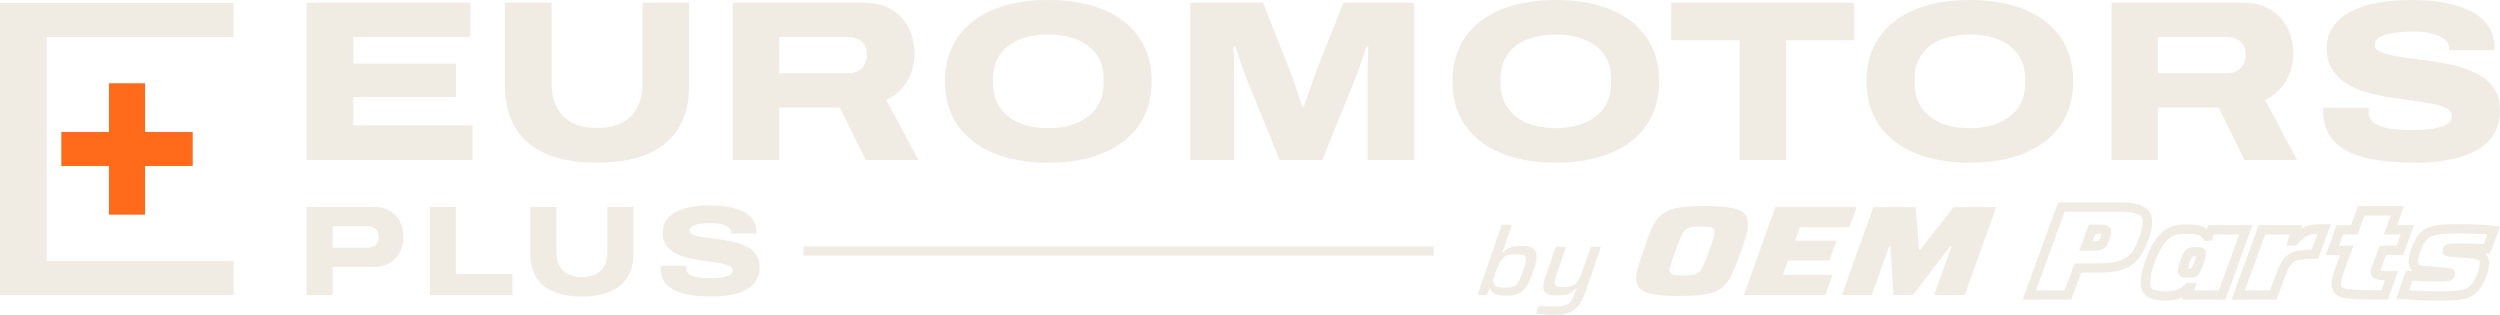
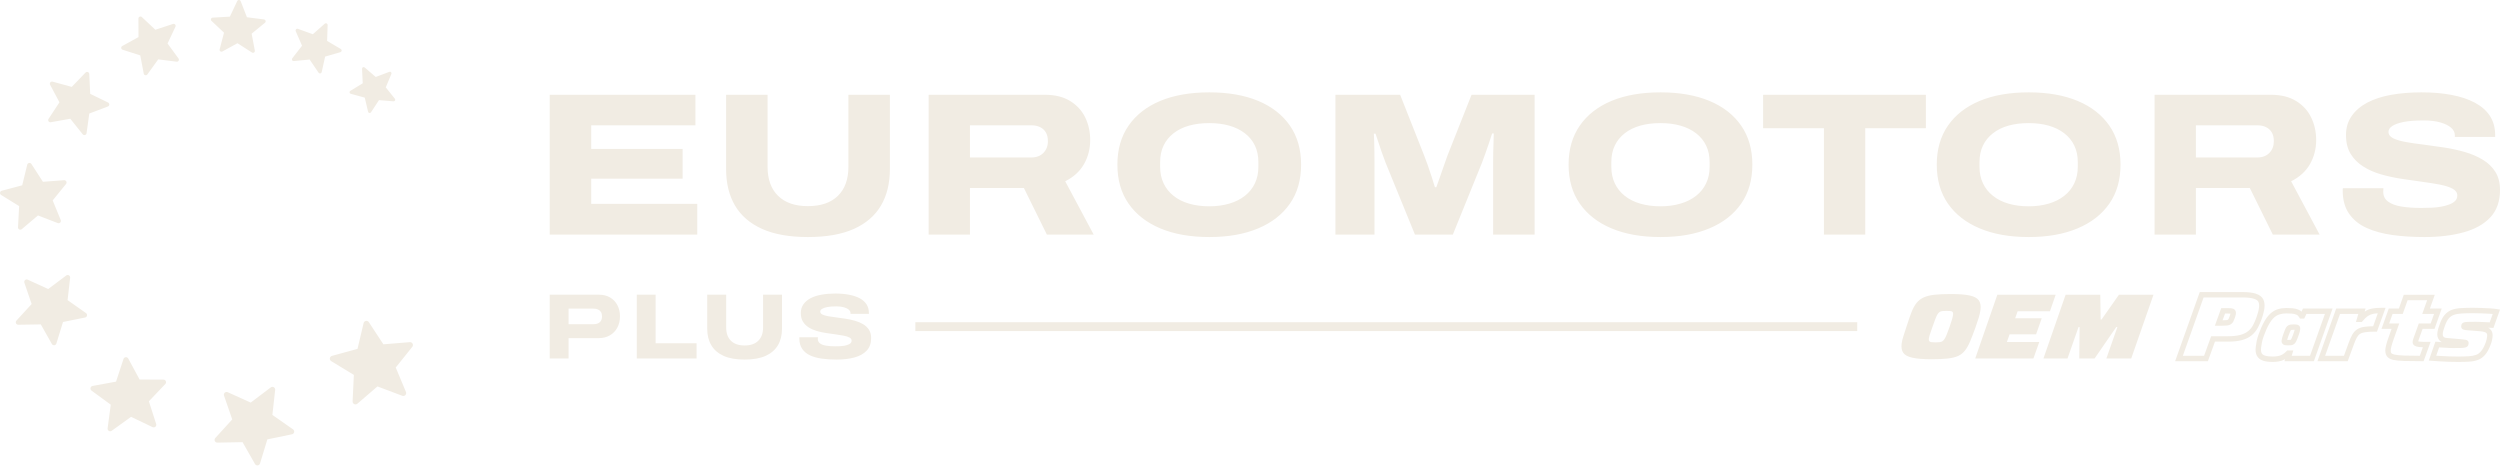
- <svg xmlns="http://www.w3.org/2000/svg" width="1712.33" height="215.51" viewBox="0 0 1712.33 215.51">
-   <path fill="#f1ece3" fill-rule="evenodd" d="M0 2.04h160v23.3H32v153.4h128v23.3H0zm680.34 102.75q15.83 6.66 37.78 6.66 21.79 0 37.62-6.66 15.83-6.67 24.45-19.05t8.62-30.09q0-17.56-8.62-30.02T755.74 6.59Q739.91 0 718.12 0q-21.95 0-37.78 6.59-15.83 6.58-24.45 19.04t-8.62 30.02q0 17.71 8.62 30.09t24.45 19.05m347.57 0q15.83 6.66 37.78 6.66 21.79 0 37.62-6.66 15.83-6.67 24.45-19.05t8.62-30.09q0-17.56-8.62-30.02t-24.45-19.04Q1087.48 0 1065.69 0q-21.95 0-37.78 6.59-15.83 6.58-24.45 19.04t-8.62 30.02q0 17.71 8.62 30.09t24.45 19.05m283.61 0q15.83 6.66 37.78 6.66 21.79 0 37.62-6.66 15.83-6.67 24.45-19.05t8.62-30.09q0-17.56-8.62-30.02t-24.45-19.04Q1371.09 0 1349.3 0q-21.95 0-37.78 6.59-15.83 6.58-24.45 19.04t-8.62 30.02q0 17.71 8.62 30.09t24.45 19.05m317.97 5.09q11.36 1.57 24.69 1.57 16.77 0 30.01-3.61 13.25-3.6 20.69-11.6 7.45-7.99 7.45-21 0-8.31-3.61-14.03-3.6-5.72-9.79-9.4-6.19-3.69-13.8-5.88-7.6-2.2-15.75-3.45t-15.75-2.19q-7.6-.95-13.8-2.04-6.19-1.1-9.79-2.9-3.61-1.8-3.61-4.94 0-2.51 2.9-4.47t8.78-3.13q5.88-1.18 15.28-1.18 7.68 0 13.09 1.57t8.23 4.08q2.82 2.5 2.82 5.8v1.25h31.04v-2.2q-.16-8.15-4.16-14.18-3.99-6.03-11.52-10.03-7.52-4-17.87-5.96Q1664.68 0 1651.82 0q-12.53 0-23.19 1.88t-18.42 5.96-12.15 10.34q-4.39 6.27-4.39 14.74 0 8.62 3.61 14.5 3.6 5.88 9.72 9.72 6.11 3.84 13.71 6.03 7.6 2.2 15.83 3.45t15.83 2.27q7.61 1.02 13.72 2.2 6.11 1.17 9.72 3.13 3.6 1.96 3.6 5.25 0 2.51-1.64 4.16-1.65 1.64-4.55 2.74t-6.42 1.72q-3.53.63-7.45.79-3.92.15-7.68.15-8.78 0-15.36-1.09-6.59-1.1-10.27-3.84-3.68-2.75-3.68-7.61 0-.62.08-1.33.07-.7.07-1.33h-31.19q-.15.31-.15.86v1.02q0 10.66 4.85 17.71 4.86 7.06 13.48 10.97 8.62 3.92 19.99 5.49M210 1.88v107.69h113.64V85.9h-81.66V66.46h70.37V43.58h-70.37V25.4h80.25V1.88zm163.6 103.3q13.95 6.27 35.27 6.27 21.47 0 35.42-6.27t20.85-17.95 6.9-28.29V1.88h-31.98v55.49q0 14.42-8.07 22.34-8.07 7.91-23.12 7.91-14.89 0-22.97-7.91-8.07-7.92-8.07-22.34V1.88h-31.97v57.06q0 16.61 6.89 28.29 6.9 11.68 20.85 17.95M501.89 1.88v107.69h31.82v-35.9h41.54l17.71 35.9h36.05L607.07 68.5q9.71-4.86 14.49-13.24 4.78-8.39 4.78-18.58 0-9.4-3.84-17.32t-11.6-12.7q-7.75-4.78-19.35-4.78zm313.34 0v107.69h30.1V53.92q0-4.23-.08-8.46t-.16-7.84q-.08-3.6-.23-5.8h1.25q.78 2.2 1.96 5.88t2.67 7.92q1.48 4.23 3.05 8.3l22.73 55.65h29.15l22.58-55.65q1.09-2.82 2.5-6.89 1.41-4.08 2.82-8.15 1.42-4.08 2.35-7.21h1.26q0 2.82-.16 6.81-.15 4-.23 8.08-.08 4.07-.08 7.36v55.65h31.97V1.88h-48.59L901.6 48.59q-1.26 3.29-2.82 7.92-1.57 4.62-3.14 8.93-1.56 4.31-2.66 7.6h-1.1q-1.1-3.6-2.59-8.22-1.49-4.63-3.05-9.02-1.57-4.38-2.67-7.21L865.08 1.88zm376.3 25.71v81.98h31.82V27.59h46.71V1.88h-125.39v25.71zm254.73-25.71v107.69h31.81v-35.9h41.54l17.71 35.9h36.06l-21.95-41.07q9.72-4.86 14.5-13.24 4.78-8.39 4.78-18.58 0-9.4-3.84-17.32t-11.6-12.7-19.36-4.78zM733.4 85.74q-6.97 2.04-15.28 2.04-8.62 0-15.6-2.04-6.97-2.04-11.99-6.03-5.02-4-7.68-9.64-2.66-5.65-2.66-12.7v-3.6q0-7.21 2.66-12.78 2.66-5.56 7.68-9.48t11.99-5.88q6.98-1.96 15.6-1.96 8.31 0 15.28 1.96 6.98 1.96 12.07 5.88t7.76 9.48q2.66 5.57 2.66 12.78v3.6q0 7.05-2.66 12.7-2.67 5.64-7.76 9.64-5.09 3.99-12.07 6.03m347.57 0q-6.97 2.04-15.28 2.04-8.62 0-15.6-2.04-6.97-2.04-11.99-6.03-5.01-4-7.68-9.64-2.66-5.65-2.66-12.7v-3.6q0-7.21 2.66-12.78 2.67-5.56 7.68-9.48 5.02-3.92 11.99-5.88 6.98-1.96 15.6-1.96 8.31 0 15.28 1.96 6.98 1.96 12.07 5.88 5.1 3.92 7.76 9.48 2.66 5.57 2.66 12.78v3.6q0 7.05-2.66 12.7-2.66 5.64-7.76 9.64-5.09 3.99-12.07 6.03m283.61 0q-6.98 2.04-15.28 2.04-8.62 0-15.6-2.04-6.97-2.04-11.99-6.03-5.02-4-7.68-9.64-2.66-5.65-2.66-12.7v-3.6q0-7.21 2.66-12.78 2.66-5.56 7.68-9.48t11.99-5.88q6.98-1.96 15.6-1.96 8.3 0 15.28 1.96t12.07 5.88 7.76 9.48q2.66 5.57 2.66 12.78v3.6q0 7.05-2.66 12.7-2.67 5.64-7.76 9.64-5.09 3.99-12.07 6.03M581.04 50.16h-47.33V25.4h47.33q3.92 0 6.74 1.41 2.83 1.41 4.39 4.07 1.57 2.67 1.57 6.74 0 5.49-3.45 9.01-3.44 3.53-9.25 3.53m944.37 0h-47.34V25.4h47.34q3.92 0 6.74 1.41t4.39 4.07q1.57 2.67 1.57 6.74 0 5.49-3.45 9.01-3.45 3.53-9.25 3.53M473.9 202.22q6.36.87 13.82.87 9.39 0 16.81-2.02 7.42-2.01 11.59-6.49t4.17-11.76q0-4.65-2.02-7.86-2.02-3.2-5.49-5.27-3.47-2.06-7.72-3.29-4.26-1.23-8.82-1.93-4.57-.7-8.83-1.23-4.25-.52-7.72-1.14-3.47-.61-5.49-1.62t-2.02-2.77q0-1.4 1.63-2.5 1.62-1.1 4.91-1.76 3.29-.65 8.56-.65 4.3 0 7.33.87 3.03.88 4.61 2.29 1.58 1.4 1.58 3.24v.71h17.38v-1.23q-.09-4.57-2.33-7.95-2.23-3.38-6.45-5.61-4.21-2.24-10.01-3.34-5.79-1.1-12.99-1.1-7.02 0-12.99 1.06-5.97 1.05-10.31 3.33-4.35 2.28-6.8 5.8-2.46 3.51-2.46 8.25 0 4.83 2.02 8.12t5.44 5.44 7.68 3.38 8.87 1.93q4.6.7 8.86 1.27t7.68 1.23 5.44 1.76q2.02 1.09 2.02 2.94 0 1.4-.92 2.32-.92.93-2.55 1.54-1.62.61-3.59.96-1.98.36-4.17.44-2.2.09-4.3.09-4.92 0-8.61-.61-3.68-.62-5.75-2.15-2.06-1.54-2.06-4.26 0-.35.05-.75.04-.39.04-.74h-17.47q-.09.17-.09.48v.57q0 5.97 2.72 9.92 2.73 3.95 7.55 6.14 4.83 2.2 11.2 3.08M210 141.74v60.3h17.82v-19.22h28.53q5.88 0 10.4-2.59t7.06-7.24q2.55-4.66 2.55-10.8 0-5.97-2.46-10.62t-6.93-7.24q-4.48-2.59-10.36-2.59zm84.43 0v60.3h56.53v-14.4h-38.71v-45.9zm84.32 57.84q7.81 3.51 19.75 3.51 12.02 0 19.84-3.51 7.81-3.51 11.67-10.05t3.86-15.84v-31.95h-17.9v31.07q0 8.08-4.52 12.51t-12.95 4.43q-8.34 0-12.86-4.43t-4.52-12.51v-31.07h-17.91v31.95q0 9.3 3.86 15.84 3.87 6.54 11.68 10.05m-127.41-29.93h-23.52V154.9h23.52q2.64 0 4.44.88 1.79.88 2.72 2.46.92 1.58.92 4.12 0 3.43-2.06 5.36-2.07 1.93-6.02 1.93m299.053-.915h431.559v6.395H550.393zm476.337 33.405q2.44.42 5.26.42 3.65 0 6.33-.78 2.7-.78 4.73-2.62 2.05-1.85 3.69-5.05 1.64-3.21 3.33-8.13.97-2.53 1.5-4.6.52-2.07.73-3.76.43-3.49-.53-5.47-.98-1.97-3.46-2.82-2.5-.84-6.67-.84-2.56 0-4.77.36-2.19.35-4.1 1.42-1.92 1.07-3.53 3.14h-.33l6.63-19.49h-7.01l-16.47 48.12h6.32l1.91-4.53h.41q.48 2.07 2.03 3.14 1.56 1.07 4 1.49m32.94 13.24q2.24.13 4.33.13 5.65 0 9.28-.97 3.62-.97 5.96-3.08 2.35-2.1 4.03-5.37t3.26-7.94l9.99-29.14h-6.94l-6.04 17.36q-.92 2.59-1.87 4.53-.94 1.94-2.28 3.21-1.33 1.26-3.33 1.87-1.99.62-4.82.62-2.56 0-3.99-.23-1.42-.22-2.02-1.07-.6-.84-.4-2.52.12-.97.58-2.53.47-1.55 1.07-3.17l6.13-18.07h-7.01l-6.91 20.01q-.55 1.75-.97 3.24-.41 1.49-.57 2.78-.3 2.47.43 4.12.74 1.65 2.9 2.46t6.13.81q3.31 0 5.7-.58 2.39-.59 4.15-1.72 1.75-1.13 3.02-2.62h.47q-.28.64-.58 1.39-.29.74-.65 1.46-.94 2.78-1.91 4.59-.97 1.82-2.38 2.89t-3.83 1.55q-2.41.49-6.25.49-1.35 0-3.05-.07-1.71-.06-3.59-.19-1.87-.13-3.81-.2l-1.79 5.25q1.33.19 3.32.39 1.99.19 4.24.32m-24.59-18.75q-2 .36-5.02.36-4.12 0-5.82-1.2-1.71-1.2-1.36-4.05.11-.84.48-2.2.36-1.36.98-3.08.62-1.71 1.38-3.49.75-1.79 1.54-3.21.77-1.42 1.48-2.27 1.04-1.29 2.23-2 1.2-.72 2.86-1.04t3.94-.32q2.91 0 4.58.32 1.68.32 2.33 1.33.65 1 .41 2.94-.14 1.17-.62 2.85-.47 1.69-1.28 3.95-1.28 3.83-2.38 6.16t-2.41 3.46q-1.32 1.14-3.32 1.49m96.32 4.75q6.52 1.36 18.46 1.36 9.25 0 15.4-.7 6.14-.7 10.12-2.41 3.96-1.7 6.68-5.03 2.71-3.33 5.05-8.62 2.33-5.3 5.12-13.08 1.93-5.52 3.21-9.63 1.26-4.12 1.67-7.44.68-5.52-1.62-8.75-2.3-3.24-8.77-4.6-6.47-1.35-18.12-1.35-9.54 0-15.83.69-6.3.7-10.42 2.59-4.14 1.88-6.9 5.2-2.77 3.33-4.9 8.58-2.14 5.25-4.61 12.78-1.83 5.51-3.31 9.67-1.47 4.16-1.87 7.48-.68 5.52 1.72 8.71 2.4 3.2 8.92 4.55m84.58-59.56-21.54 60.22h55.75l4.96-13.83h-33.99l3.53-9.8h28.3l4.85-13.57h-28.32l3.25-9.19h33.89l5.07-13.83zm67.17 0-21.54 60.22h20.4l12-33.43h.87l1.96 33.43h13.39l25.56-33.43h.97l-12 33.43h20.99l21.55-60.22h-29.18l-22.81 29.06h-.87l-2.41-29.06zm-124.69 46.61q-2.25.22-5.52.22-3.36 0-5.6-.26-2.23-.27-3.07-1.19-.86-.91-.59-3.1.16-1.31.71-3.02.54-1.71 1.36-3.98.81-2.28 1.83-5.17 1.76-4.9 3.01-8.05t2.43-4.9q1.17-1.75 2.72-2.54 1.54-.79 3.73-1 2.2-.22 5.48-.22 3.75 0 5.83.26 2.09.26 2.89 1.18t.51 3.28q-.24 1.93-1.18 4.9-.94 2.98-2.41 7.09-1.85 4.9-3.11 8.05-1.25 3.15-2.53 4.91-1.27 1.75-2.76 2.53-1.49.79-3.73 1.01m292.94-49.81h-41.75l-.76 2.1-23.53 64.52h33.23l6.86-18.47h12.24q8.52 0 14.15-1.56 5.87-1.63 9.6-4.67 3.7-3.02 5.99-7.15 2.1-3.8 3.71-8.24 1.08-2.92 1.78-5.57.71-2.71.99-5.02.64-5.22-1.3-8.83-2.08-3.86-7.7-5.6-4.85-1.51-13.51-1.51m153.69 65.31q3.83.86 10.78 1.09 6.71.22 17.35.22h2.23l7.14-19.53h-4.57q-4.43 0-6.72-.24-.5-.05-.88-.1l3.89-10.68h11.68l7.45-20.49h-11.59l4.69-12.95h-31.55l-4.68 12.95h-9.97l-7.45 20.49h9.88l-2.67 7.35q-.76 2.07-1.35 3.93-.6 1.89-1 3.47-.44 1.67-.63 3.19-.53 4.36 1.23 7.2 1.88 3.03 6.74 4.1m-190.96-58.91-19.63 53.82h19.65l6.86-18.47h16.68q7.66 0 12.45-1.32 4.57-1.27 7.26-3.47 2.74-2.24 4.43-5.29 1.86-3.36 3.29-7.32 1-2.68 1.62-5.03.59-2.27.83-4.16.38-3.2-.6-5.01-.84-1.56-3.96-2.54-3.92-1.21-11.61-1.21zm216.85 53.82q-9.01-.02-14.9-.22-6.35-.21-9.62-.93-2.22-.49-2.68-1.24-.57-.92-.31-3.04.13-1.1.47-2.39.36-1.4.9-3.11.55-1.72 1.27-3.69l5.79-15.93h-9.88l2.8-7.69h9.98l4.68-12.95h17.95l-4.69 12.95h11.57l-2.8 7.69h-11.67l-5.41 14.84q-.21.53-.35 1.1-.09.34-.16.58-.17.57-.23 1.08-.37 2.95 2.2 4.61 1.52.99 4.74 1.33 1.2.13 2.84.2zm-54.03-44.64h-29.92l-.76 2.11-17.83 48.93h30.84l5.84-15.65q1.57-4.4 3.08-7 1.25-2.17 2.92-3.24 1.74-1.11 4.9-1.53 3.64-.5 9.51-.5h2.23l8.79-23.82h-4.59q-5.69 0-9.46.72-3.44.65-6.24 2.24zm-8.66 6.4h-16.78l-13.93 38.24h17.26l4.28-11.49q1.75-4.86 3.54-7.96 2.03-3.51 5.02-5.42 2.92-1.87 7.48-2.49 3.32-.46 8.14-.54l4.01-10.89q-2.04.15-3.61.45-2.86.54-4.98 1.94-2.29 1.51-5.02 4.67l-.95 1.11h-6.8zm84.8 44.8q4.36.27 8.99.41 4.61.13 8.75.13 6.08 0 10.69-.27 5.01-.3 8.89-1.72 4.25-1.56 7.42-5.32 2.98-3.53 5.26-9.65.8-2.03 1.19-3.8.37-1.68.54-3.05.55-4.44-1.48-7.13-.54-.73-1.19-1.33.5.03 1.01.05l2.36.13 6.81-18.6-3.88-.57q-2.49-.37-6.41-.64-3.88-.26-8.37-.4-4.46-.14-8.8-.14-6.48 0-11.39.28-5.27.28-9.19 1.65-4.29 1.51-7.32 4.93-2.9 3.26-4.95 9.02-.77 2.15-1.38 4.16-.66 2.19-.91 4.12-.52 4.34 1.9 7.32.34.42.74.8-.96-.07-1.92-.15l-2.45-.2-6.79 19.13 4.16.32q3.39.26 7.72.52m-178.85-.61q.01 0 .01.01 3.82 1.14 9.46 1.14 2.84 0 5.67-.43 2.74-.42 5.4-1.64l-.41 1.37h29.88l18.59-51.04h-30.12l-1.28 2.64q-1.15-.9-2.53-1.47-2.91-1.2-6.22-1.46-2.94-.23-5.86-.23-4.55 0-8.41 1.13-4.09 1.21-7.52 4.21-3.3 2.88-6.22 7.84-2.78 4.75-5.44 12.02-1.28 3.45-1.93 6.53-.62 2.98-.91 5.39-.68 5.48 1.19 8.92 2.03 3.7 6.65 5.07m28.73-5.95 1.51-5.08h-6.83l-.94.96q-2.03 2.07-4.1 3.1-2.1 1.05-4.19 1.37-2.35.35-4.71.35-4.71 0-7.63-.87l-.01-.01q-2.11-.62-2.86-2-.89-1.64-.47-5.08.27-2.15.83-4.85.55-2.62 1.67-5.65 2.46-6.73 4.96-10.98 2.38-4.06 4.9-6.26 2.39-2.08 5.12-2.89 2.98-.87 6.61-.87 2.67 0 5.36.21 2.31.18 4.26.98 1.46.61 2.41 2.17l.93 1.54h4.8l2.13-4.38h16.98l-13.93 38.24zm-78.91-27.12h8.2q2.77 0 4.54-.2 2.31-.24 3.88-1.16 1.73-1.02 2.76-2.89.8-1.41 1.52-3.58.33-.95.6-1.85.33-1.1.43-1.97.35-2.86-1.34-4.55-1.39-1.37-3.9-1.6-1.53-.15-4.18-.15h-5.81zm246.77 27.82q-4.05 0-8.57-.13-4.52-.12-8.78-.39-1.81-.11-3.44-.22l2.34-6.61q1.01.07 2.03.13l4.29.26q2.13.14 4 .19 1.82.04 3.16.04 4.21 0 6.7-.04 2.65-.06 4.05-.26 1.71-.26 2.67-.81 1.49-.82 1.93-2.47.17-.58.23-1.14.47-3.72-3.59-4.44-1.16-.19-4.55-.47l-13.59-1.12q-2.41-.23-3.12-1.12-.7-.86-.51-2.48.18-1.39.68-3.06.56-1.85 1.29-3.88 1.62-4.58 3.71-6.92 1.93-2.18 4.64-3.13 3.07-1.07 7.44-1.31 4.73-.26 11.03-.26 4.24 0 8.61.14 4.37.12 8.12.38 1.04.07 1.97.15l-2.43 6.65q-2.05-.1-4.02-.18-3.09-.15-5.43-.23-2.4-.09-3.56-.09-3.82 0-6.16.04-2.38.05-3.64.14-1.68.13-2.75.63-1.79.77-2.27 2.53-.16.56-.23 1.19-.43 3.23 3.04 4.27 1.22.37 4.64.57l11.85.87q2.02.15 3.84.7 1.16.35 1.78 1.18.48.63.24 2.51-.13 1.07-.43 2.45-.29 1.28-.94 2.94-1.89 5.08-4.15 7.77-2.09 2.46-4.74 3.44-3 1.1-7.05 1.34-4.43.25-10.33.25m-237.55-34.23q1.72-.02 2.86-.15.93-.1 1.3-.32.21-.12.44-.53.48-.85 1.04-2.54.28-.8.51-1.54-1.13-.06-2.86-.06h-1.37zm65.53 24.96q1.91 0 3.06-.16 1.83-.27 3.1-1.35.98-.85 1.77-2.23.46-.81.99-1.98.54-1.18 1.02-2.55l.91-2.49q.5-1.37.83-2.58.32-1.24.43-2.08.46-3.88-2.43-5.1-1.32-.58-4.38-.58-2.05 0-3.4.22-1.99.33-3.4 1.6-1.28 1.14-2.18 3.34-.66 1.58-1.69 4.23l-.03.08-.02.07q-.65 1.96-1.05 3.23-.51 1.55-.67 2.84-.26 2.29 1.1 3.83 1.23 1.35 3.36 1.56 1.04.1 2.68.1m2.11-6.49q.1-.13.24-.37.32-.59.75-1.52.42-.92.84-2.09l.91-2.49q.34-.95.57-1.74h-.12q-1.55 0-2.34.12-.15.03-.2.08-.18.16-.54 1.02-.61 1.48-1.6 4.01-.61 1.84-1 3.07h.38q1.41 0 2.11-.09" />
-   <path fill="#ff6b1a" fill-rule="evenodd" d="M99.35 57.04h-24.7v33.35H42v23.3h32.65v33.35h24.7v-33.35H132v-23.3H99.35z" />
+ <svg xmlns="http://www.w3.org/2000/svg" width="565.16" height="105.21" viewBox="0 0 565.16 105.21">
+   <path fill="#f1ece3" fill-rule="evenodd" d="M262.303 51.628q4.65 1.96 11.09 1.96 6.39 0 11.04-1.96 4.64-1.95 7.17-5.59 2.53-3.63 2.53-8.83 0-5.15-2.53-8.81-2.53-3.65-7.17-5.59-4.65-1.93-11.04-1.93-6.44 0-11.09 1.93-4.64 1.94-7.17 5.59-2.53 3.66-2.53 8.81 0 5.2 2.53 8.83 2.53 3.64 7.17 5.59m102 0q4.65 1.96 11.09 1.96 6.39 0 11.04-1.96 4.65-1.95 7.18-5.59 2.53-3.63 2.53-8.83 0-5.15-2.53-8.81-2.53-3.65-7.18-5.59-4.65-1.93-11.04-1.93-6.44 0-11.09 1.93-4.64 1.94-7.17 5.59-2.53 3.66-2.53 8.81 0 5.2 2.53 8.83 2.53 3.64 7.17 5.59m83.24 0q4.64 1.96 11.08 1.96 6.39 0 11.04-1.96 4.65-1.95 7.18-5.59 2.53-3.63 2.53-8.83 0-5.15-2.53-8.81-2.53-3.65-7.18-5.59-4.65-1.93-11.04-1.93-6.44 0-11.08 1.93-4.65 1.94-7.18 5.59-2.53 3.66-2.53 8.81 0 5.2 2.53 8.83 2.53 3.64 7.18 5.59m93.31 1.5q3.33.46 7.24.46 4.93 0 8.81-1.06 3.89-1.06 6.08-3.4 2.18-2.35 2.18-6.17 0-2.44-1.06-4.12-1.06-1.67-2.87-2.75-1.82-1.09-4.05-1.73t-4.62-1.01q-2.4-.37-4.63-.65-2.23-.27-4.05-.59-1.81-.33-2.87-.85-1.06-.53-1.06-1.45 0-.74.85-1.32.85-.57 2.58-.92 1.72-.34 4.48-.34 2.26 0 3.85.46 1.58.46 2.41 1.2.83.73.83 1.7v.37h9.11v-.65q-.05-2.39-1.22-4.16-1.18-1.77-3.38-2.94-2.21-1.18-5.25-1.75-3.03-.58-6.81-.58-3.68 0-6.8.55-3.13.56-5.41 1.75-2.28 1.2-3.56 3.04-1.29 1.84-1.29 4.32 0 2.53 1.06 4.26 1.05 1.72 2.85 2.85 1.79 1.13 4.02 1.77t4.65 1.01q2.41.37 4.65.67 2.23.3 4.02.64 1.79.35 2.85.92 1.06.58 1.06 1.54 0 .74-.48 1.22-.49.49-1.34.81t-1.88.5q-1.04.19-2.19.23-1.15.05-2.25.05-2.58 0-4.51-.32t-3.01-1.13q-1.08-.8-1.08-2.23 0-.18.02-.39t.02-.39h-9.15q-.05.09-.05.25v.3q0 3.13 1.43 5.2 1.42 2.07 3.95 3.22t5.87 1.61m-416.58-31.7v31.61h33.35v-6.95h-23.97v-5.7h20.66v-6.72h-20.66v-5.34h23.56v-6.9zm48.01 30.32q4.1 1.84 10.35 1.84 6.3 0 10.4-1.84 4.09-1.84 6.12-5.27 2.02-3.43 2.02-8.3v-16.75h-9.38v16.29q0 4.23-2.37 6.55-2.37 2.33-6.79 2.33-4.37 0-6.74-2.33-2.37-2.32-2.37-6.55v-16.29h-9.38v16.75q0 4.87 2.02 8.3 2.03 3.43 6.12 5.27m37.65-30.32v31.61h9.34v-10.54h12.19l5.2 10.54h10.58l-6.44-12.06q2.85-1.42 4.25-3.88t1.4-5.45q0-2.76-1.12-5.09-1.13-2.32-3.41-3.72-2.27-1.41-5.68-1.41zm91.96 0v31.61h8.83v-16.33q0-1.25-.02-2.49-.03-1.24-.05-2.3t-.07-1.7h.37q.23.64.58 1.72.34 1.09.78 2.33.43 1.24.89 2.44l6.67 16.33h8.56l6.62-16.33q.33-.83.74-2.03l.83-2.39q.41-1.2.69-2.12h.37q0 .83-.05 2.01-.05 1.17-.07 2.36-.02 1.2-.02 2.17v16.33h9.38v-31.61h-14.26l-5.43 13.71q-.36.97-.82 2.32-.46 1.36-.92 2.63-.46 1.26-.79 2.23h-.32q-.32-1.06-.76-2.42-.43-1.35-.89-2.64t-.79-2.12l-5.42-13.71zm110.43 7.55v24.06h9.34v-24.06h13.71v-7.55h-36.8v7.55zm74.75-7.55v31.61h9.34v-10.54h12.19l5.2 10.54h10.58l-6.44-12.06q2.85-1.42 4.26-3.88 1.4-2.46 1.4-5.45 0-2.76-1.13-5.09-1.12-2.32-3.4-3.72-2.28-1.41-5.68-1.41zm-209.2 24.61q-2.04.6-4.48.6-2.53 0-4.58-.6-2.05-.59-3.52-1.77-1.47-1.17-2.25-2.83-.78-1.65-.78-3.72v-1.06q0-2.12.78-3.75t2.25-2.78 3.52-1.73q2.05-.57 4.58-.57 2.44 0 4.48.57 2.05.58 3.55 1.73 1.49 1.15 2.27 2.78t.78 3.75v1.06q0 2.07-.78 3.72-.78 1.66-2.27 2.83-1.5 1.18-3.55 1.77m102 0q-2.04.6-4.48.6-2.53 0-4.58-.6-2.04-.59-3.52-1.77-1.47-1.17-2.25-2.83-.78-1.65-.78-3.72v-1.06q0-2.12.78-3.75t2.25-2.78q1.48-1.15 3.52-1.73 2.05-.57 4.58-.57 2.44 0 4.48.57 2.05.58 3.55 1.73 1.49 1.15 2.27 2.78.79 1.63.79 3.75v1.06q0 2.07-.79 3.72-.78 1.66-2.27 2.83-1.5 1.18-3.55 1.77m83.24 0q-2.05.6-4.49.6-2.53 0-4.58-.6-2.04-.59-3.51-1.77-1.48-1.17-2.26-2.83-.78-1.65-.78-3.72v-1.06q0-2.12.78-3.75t2.26-2.78q1.47-1.15 3.51-1.73 2.05-.57 4.58-.57 2.44 0 4.49.57 2.04.58 3.54 1.73 1.49 1.15 2.27 2.78.79 1.63.79 3.75v1.06q0 2.07-.79 3.72-.78 1.66-2.27 2.83-1.5 1.18-3.54 1.77m-229.95-10.44h-13.89v-7.27h13.89q1.15 0 1.98.42.83.41 1.29 1.19.46.79.46 1.98 0 1.61-1.02 2.65-1.01 1.03-2.71 1.03m277.15 0h-13.9v-7.27h13.9q1.15 0 1.97.42.83.41 1.29 1.19.46.79.46 1.98 0 1.61-1.01 2.65-1.01 1.03-2.71 1.03m-324.48 45.48q1.52.21 3.31.21 2.25 0 4.02-.48t2.77-1.55 1-2.82q0-1.11-.48-1.88-.49-.76-1.32-1.26-.83-.49-1.84-.78-1.02-.3-2.12-.46-1.09-.17-2.11-.3-1.01-.12-1.84-.27t-1.32-.39q-.48-.24-.48-.66 0-.34.39-.6t1.18-.42q.78-.16 2.04-.16 1.03 0 1.76.21.72.21 1.1.55.38.33.38.77v.17h4.15v-.29q-.02-1.09-.55-1.9-.54-.81-1.54-1.35-1.01-.53-2.4-.79-1.38-.27-3.11-.27-1.68 0-3.11.26-1.42.25-2.46.79-1.04.55-1.63 1.39t-.59 1.97q0 1.16.49 1.95.48.78 1.3 1.3.82.51 1.83.81 1.02.29 2.12.46 1.11.17 2.13.3 1.02.14 1.83.3.82.15 1.31.42.48.26.48.7 0 .34-.22.56t-.61.36q-.39.15-.86.24-.47.08-1 .1-.52.02-1.03.02-1.17 0-2.06-.15-.88-.14-1.37-.51-.5-.37-.5-1.02 0-.08.02-.18.01-.09.01-.18h-4.18q-.02.05-.02.12v.14q0 1.42.65 2.37.65.94 1.8 1.47 1.16.53 2.68.73m-61.56-14.46v14.42h4.26v-4.6h6.83q1.41 0 2.49-.62 1.08-.61 1.69-1.73.61-1.11.61-2.58 0-1.43-.59-2.54t-1.66-1.73-2.48-.62zm19.68 0v14.42h13.52v-3.44h-9.26v-10.98zm19.64 13.84q1.87.83 4.73.83 2.87 0 4.74-.83 1.87-.85 2.8-2.41.92-1.56.92-3.79v-7.64h-4.28v7.43q0 1.93-1.09 2.99-1.08 1.06-3.09 1.06-2 0-3.08-1.06t-1.08-2.99v-7.43h-4.29v7.64q0 2.23.93 3.79.92 1.56 2.79 2.41m-29.43-7.17h-5.63v-3.52h5.63q.63 0 1.06.21t.65.58q.22.38.22.99 0 .82-.49 1.28t-1.44.46m72.769-.45h212.922v2H206.932zm225.42 8.033q1.517.34 4.315.34 2.173 0 3.613-.16t2.36-.57q.92-.42 1.547-1.21t1.163-2.04q.526-1.26 1.196-3.1.467-1.3.772-2.31.305-1.02.404-1.82.16-1.31-.38-2.09-.531-.77-2.047-1.11-1.507-.33-4.263-.33-2.216 0-3.709.16-1.484.17-2.45.61-.965.44-1.604 1.24-.637.79-1.13 2.04-.481 1.24-1.049 3.02-.416 1.32-.764 2.34-.336 1.01-.435 1.81-.162 1.32.381 2.08.552.77 2.08 1.1m32.361-14.24h-13.186l-5.002 14.41h13.154l1.328-3.73h-7.325l.615-1.73h5.989l1.273-3.63h-6l.555-1.59h7.304zm10.081 0h-7.834l-5.012 14.41h5.438l2.493-7.1h.244l-.077 7.1h3.466l4.89-7.1h.265l-2.494 7.1h5.618l5.034-14.41h-7.812l-3.931 5.6h-.201zm-36.317 10.72q-.388.05-.939.05-.562 0-.906-.05-.355-.04-.491-.23-.148-.18-.098-.58.035-.29.146-.67.12-.38.3-.89.191-.52.394-1.14.373-1.05.623-1.71.251-.66.468-1.04.225-.37.491-.55.265-.18.641-.22.366-.04.949-.04.572 0 .917.04.334.04.47.23.126.19.069.65-.049.4-.247 1.06-.208.66-.512 1.58-.369 1.02-.631 1.69-.263.67-.5 1.05-.238.38-.504.56-.264.17-.64.21m68.366-11.33h-9.55l-.15.4-5.42 15.23h7.4l1.6-4.42h2.91q1.96 0 3.24-.36 1.34-.39 2.18-1.1.83-.71 1.35-1.66.48-.9.86-1.95.25-.7.4-1.32.17-.63.24-1.18.14-1.19-.27-2.01-.46-.88-1.7-1.27-1.1-.36-3.09-.36m-8.69 1.22-4.69 13.19h4.8l1.6-4.42h3.77q1.78 0 2.9-.32 1.08-.31 1.72-.86.67-.55 1.07-1.3.44-.82.78-1.79.23-.64.38-1.2.15-.57.2-1.02.1-.83-.15-1.31-.22-.42-.98-.67-.92-.3-2.71-.3zm45.32 14.36q1.54.05 3.99.05h.43l1.57-4.36h-.87q-1.03 0-1.57-.06-.23-.03-.36-.06.01 0 .01-.01l.01-.03.01-.04q.01-.05.02-.09l.95-2.66h2.7l1.62-4.59h-2.67l1.1-3.1h-7.01l-1.1 3.1h-2.29l-1.64 4.59h2.28l-.7 1.98q-.17.48-.32.92l-.23.82q-.1.4-.14.74-.12 1 .26 1.63.39.67 1.47.92.88.2 2.48.25m3.56-1.17q-2.14-.01-3.52-.05-1.48-.05-2.24-.23-.57-.13-.7-.36-.16-.27-.1-.83.04-.28.12-.6.09-.34.21-.74l.3-.9 1.28-3.6h-2.28l.77-2.15h2.3l1.1-3.1h4.41l-1.1 3.1h2.67l-.76 2.15h-2.69l-1.24 3.46q-.04.1-.07.23-.02.09-.04.17-.04.13-.04.25-.06.57.43.91v.01h.01q.32.21 1.04.3.34.03.83.05zm-12.26-10.68h-6.65l-.14.4-4.09 11.5h6.84l1.34-3.65q.38-1.07.73-1.7.31-.55.72-.82.43-.28 1.18-.38.85-.13 2.21-.13h.43l1.95-5.39h-.87q-1.31 0-2.17.17-.93.18-1.65.67-.02.02-.04.03zm-1.64 1.22h-4.14l-3.37 9.46h4.26l1.04-2.85q.41-1.15.81-1.88.46-.81 1.12-1.24.65-.44 1.68-.58.79-.11 1.95-.13l1.05-2.92q-.6.03-1.04.12-.68.14-1.2.49-.54.36-1.18 1.13l-.19.22h-1.33zm18.5 10.72q1 .06 2.07.1 1.06.03 2.02.03 1.4 0 2.47-.07 1.13-.06 2.01-.4.95-.36 1.66-1.23.68-.82 1.2-2.26.19-.47.28-.89.08-.4.12-.72.13-.98-.3-1.58-.27-.38-.67-.6l.73.04.45.03 1.49-4.15-.72-.12q-.57-.1-1.48-.16-.89-.06-1.92-.09-1.03-.04-2.03-.04-1.5 0-2.63.07-1.2.06-2.09.38-.96.36-1.64 1.15-.65.76-1.12 2.1-.18.51-.33.98-.15.53-.2.97-.12.96.4 1.62.23.3.58.49-.49-.03-.96-.07l-.47-.04-1.49 4.28.79.06q.79.06 1.78.12m-41.44-1.29q.44.84 1.45 1.15v.01q.87.26 2.16.26.65 0 1.3-.11.7-.1 1.38-.46.04-.02.09-.04l-.14.44h6.65l4.23-11.9h-6.7l-.32.7q-.3-.27-.66-.43-.66-.28-1.41-.34-.67-.05-1.35-.05-1.03 0-1.9.26-.92.28-1.69.97-.76.68-1.42 1.85-.64 1.12-1.26 2.84-.3.82-.45 1.55-.14.7-.2 1.27-.17 1.25.24 2.03m7.88.03.36-1.21h-1.36l-.18.18q-.49.51-.98.77-.5.26-1.01.34-.55.09-1.1.09-1.1 0-1.79-.21l-.01-.01q-.52-.16-.72-.54-.23-.44-.12-1.33.06-.51.19-1.17.13-.63.4-1.37.58-1.62 1.18-2.66.56-.99 1.16-1.53.57-.51 1.23-.71.7-.22 1.55-.22.63 0 1.26.05.55.04 1.01.24.37.16.62.58l.18.3h.96l.49-1.05h4.19l-3.37 9.46zm-17.37-6.8h1.69q.63 0 1.05-.04.51-.06.84-.27.37-.22.6-.63v-.02q.16-.31.33-.81.08-.23.14-.45.07-.23.1-.42.07-.61-.25-.96l-.02-.01-.01-.02q-.29-.27-.81-.32-.35-.03-.96-.03h-1.26zm1.74-1.22q.53 0 .86-.04.23-.02.34-.09.09-.06.16-.18.12-.22.25-.63v-.01l.01-.02q.06-.17.11-.34v-.03l.05-.17q-.29-.03-.82-.03h-.4zm53.28 8.19q-.94 0-1.98-.03-1.05-.04-2.03-.1-.51-.03-.97-.06l.65-1.88q.28.01.55.03l1 .06q.49.04.92.05.42.01.72.01.98 0 1.55-.01.6-.01.92-.07.36-.05.56-.16.32-.17.41-.53l.04-.23q.09-.74-.72-.88-.27-.06-1.04-.12l-3.14-.27q-.6-.05-.8-.32-.2-.26-.14-.71v-.02q.03-.33.16-.74.13-.45.31-.94.39-1.12.88-1.7.48-.55 1.14-.79.71-.26 1.75-.32 1.09-.07 2.55-.07.98 0 1.99.04 1.01.03 1.88.09.34.02.63.05l-.68 1.89q-.52-.03-1.02-.05l-1.25-.05q-.55-.02-.81-.02-.89 0-1.42.01-.55.01-.84.03-.35.03-.58.13-.37.15-.47.52-.03.11-.05.25-.09.64.6.85.29.1 1.05.14l2.75.21q.47.04.91.18.3.09.46.32.15.2.08.71v.02q-.03.25-.1.59-.07.32-.22.73-.46 1.24-1 1.9-.51.63-1.14.87-.72.26-1.67.32-1.03.07-2.39.07m-38.42-2.53q.44 0 .69-.03.39-.06.66-.3.21-.18.38-.48l.01-.01q.1-.19.21-.46.12-.27.24-.6.11-.3.21-.59.12-.33.19-.61.08-.28.09-.49.11-.78-.47-1.04v-.01h-.01q-.28-.12-.96-.12-.47 0-.76.05h-.02q-.41.08-.7.34l-.01.01h-.01q-.26.26-.46.74-.16.38-.39 1.02v.01l-.26.78v.01q-.11.35-.14.62-.07.5.21.81.26.29.7.33.23.02.6.02m.53-1.24-.01-.01q-.17.03-.52.03-.14 0-.25-.01.02-.09.05-.2l.24-.74q.23-.61.37-.95.1-.24.17-.32.04-.03.12-.05.18-.03.54-.03h.2l-.04.12v.03q-.05.21-.15.48-.1.29-.21.59-.11.29-.21.52-.09.23-.17.37-.07.11-.11.15l-.01.01zM88.021 16.236a.359.359 0 0 1 .459.475l-1.272 3.04 2.061 2.573a.359.359 0 0 1-.31.582l-3.285-.27-1.809 2.755a.359.359 0 0 1-.65-.115l-.759-3.207-3.179-.87a.359.359 0 0 1-.091-.653l2.816-1.713-.156-3.292a.359.359 0 0 1 .594-.289l2.498 2.149ZM73.413 5.355a.392.392 0 0 1 .652.306l-.118 3.594 3.098 1.823a.392.392 0 0 1-.09.715l-3.454.998-.777 3.51a.392.392 0 0 1-.707.135L70 13.46l-3.579.346a.392.392 0 0 1-.347-.631l2.208-2.838-1.435-3.296a.392.392 0 0 1 .493-.526l3.381 1.223ZM53.629.242a.425.425 0 0 1 .78.027l1.414 3.63 3.863.495a.425.425 0 0 1 .215.75L56.887 7.61l.722 3.828a.425.425 0 0 1-.646.436l-3.278-2.105-3.417 1.87a.425.425 0 0 1-.614-.48l.989-3.768-2.834-2.671a.425.425 0 0 1 .267-.733l3.888-.224ZM31.294 4.189a.457.457 0 0 1 .77-.335l3.058 2.871 3.985-1.311a.457.457 0 0 1 .556.629l-1.785 3.795 2.478 3.385a.457.457 0 0 1-.426.724l-4.162-.525-2.453 3.402a.457.457 0 0 1-.82-.181l-.786-4.121-3.995-1.281a.457.457 0 0 1-.08-.836l3.675-2.022ZM11.324 19.16a.49.49 0 0 1 .562-.703l4.334 1.187 3.117-3.237a.49.49 0 0 1 .843.317l.21 4.489 4.042 1.965a.49.49 0 0 1-.041.899l-4.204 1.587-.619 4.451a.49.49 0 0 1-.868.239l-2.809-3.508-4.425.787a.49.49 0 0 1-.495-.752l2.469-3.755ZM.248 44.073a.523.523 0 0 1 .14-.95l4.633-1.233 1.135-4.657a.523.523 0 0 1 .946-.161l2.604 4.025 4.781-.36a.523.523 0 0 1 .445.851l-3.024 3.72 1.82 4.436a.523.523 0 0 1-.672.686l-4.472-1.726-3.656 3.101a.523.523 0 0 1-.86-.427l.259-4.787ZM4.13 73.412a.555.555 0 0 1-.418-.93l3.443-3.754-1.648-4.82a.555.555 0 0 1 .756-.685l4.634 2.114 4.074-3.056a.555.555 0 0 1 .885.507l-.578 5.06 4.166 2.931a.555.555 0 0 1-.209.998l-4.992 1.014-1.499 4.867a.555.555 0 0 1-1.015.11l-2.506-4.434Zm21.124 23.973a.588.588 0 0 1-.927-.554l.713-5.346-4.352-3.185a.588.588 0 0 1 .241-1.053l5.305-.973 1.684-5.124a.588.588 0 0 1 1.076-.096l2.565 4.744 5.393.019a.588.588 0 0 1 .424.993l-3.72 3.906 1.649 5.135a.588.588 0 0 1-.814.71l-4.863-2.33Zm33.528 7.389a.621.621 0 0 1-1.133.127l-2.818-4.946-5.692.107a.621.621 0 0 1-.47-1.039l3.833-4.208-1.861-5.38a.621.621 0 0 1 .843-.769l5.187 2.345 4.542-3.432a.621.621 0 0 1 .991.564l-.628 5.658 4.668 3.259a.621.621 0 0 1-.23 1.116l-5.575 1.152Zm32.99-16.163a.653.653 0 0 1-.833.863l-5.606-2.118-4.543 3.908a.653.653 0 0 1-1.078-.526l.282-5.986-5.12-3.113a.653.653 0 0 1 .167-1.188l5.78-1.582 1.378-5.831a.653.653 0 0 1 1.182-.209l3.29 5.009 5.972-.491a.653.653 0 0 1 .563 1.059l-3.746 4.677Z" />
</svg>
